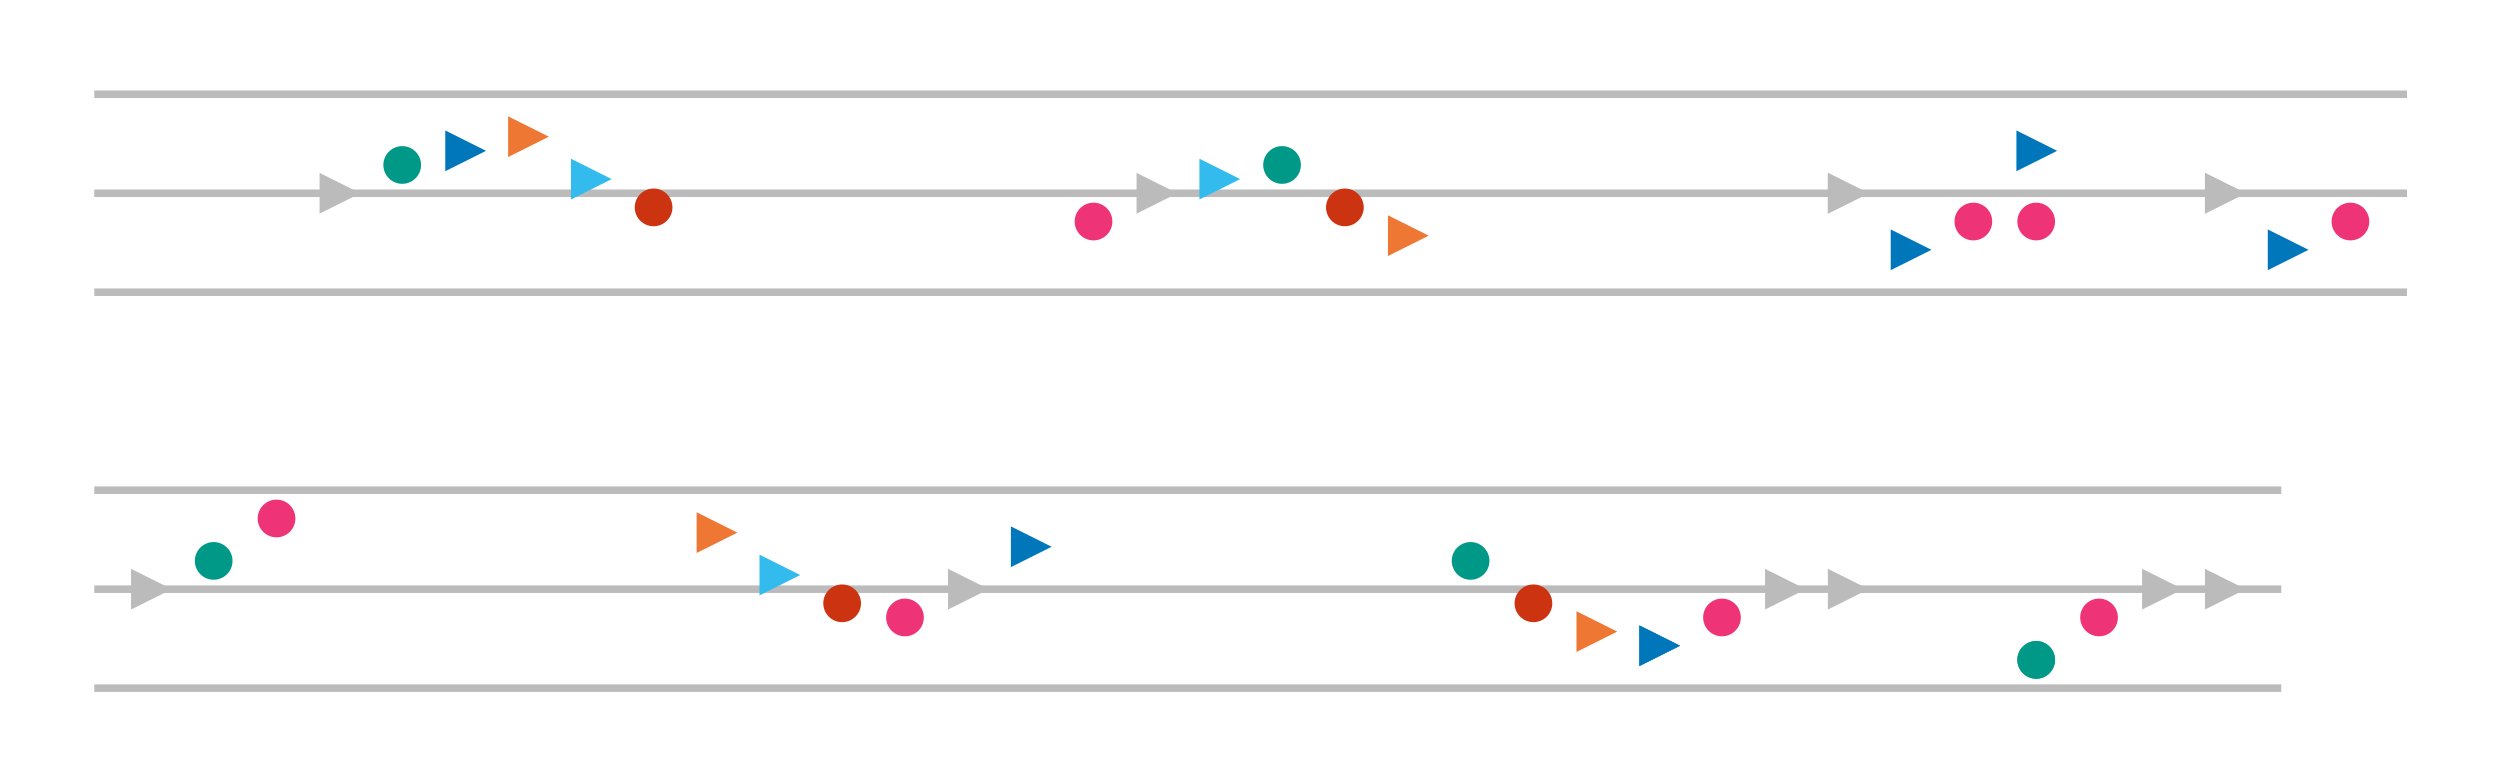
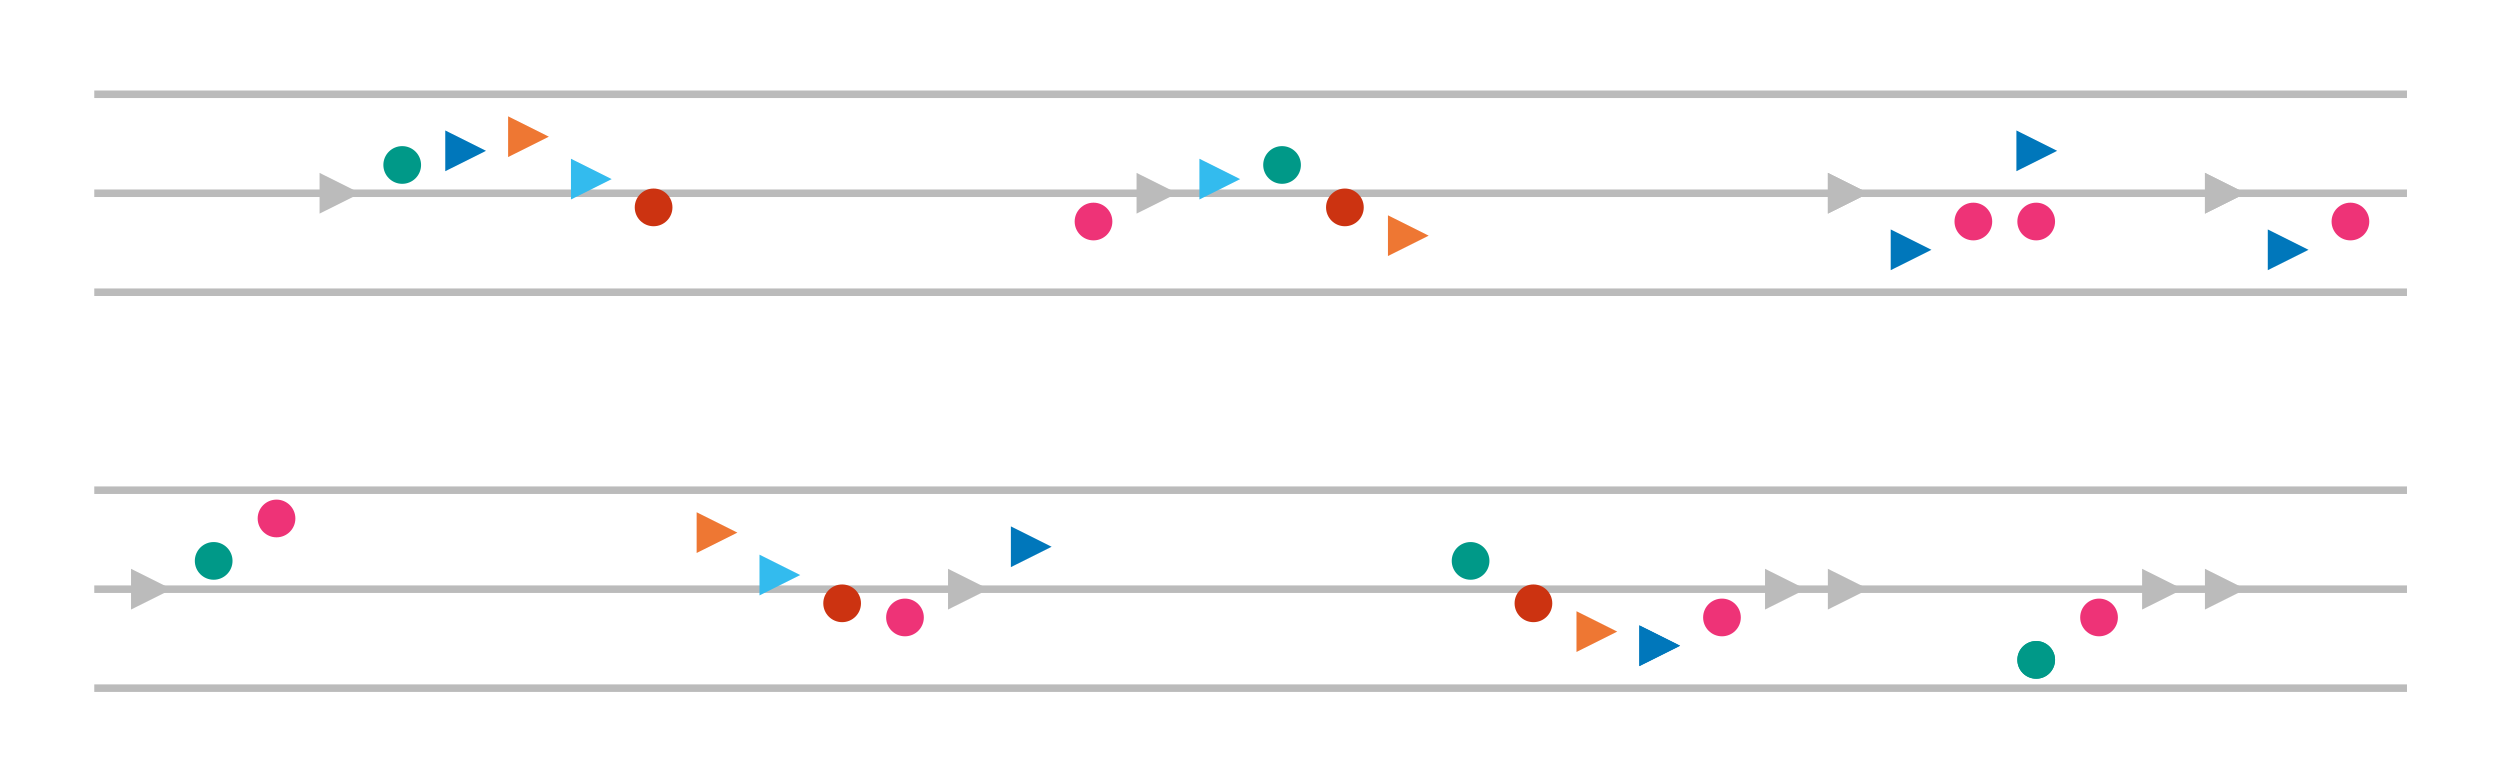
<svg xmlns="http://www.w3.org/2000/svg" baseProfile="full" height="415" version="1.1" width="1326">
  <defs />
  <line stroke="#BBBBBB" stroke-opacity="1.0" stroke-width="4" transform="translate(50,50)" x1="0" x2="1226.667" y1="52.5" y2="52.5" />
  <line stroke="#BBBBBB" stroke-opacity="1.0" stroke-width="4" transform="translate(50,50)" x1="0" x2="1226.667" y1="0.0" y2="0.0" />
  <line stroke="#BBBBBB" stroke-opacity="1.0" stroke-width="4" transform="translate(50,50)" x1="0" x2="1226.667" y1="105.0" y2="105.0" />
  <polygon fill="#BBBBBB" points="120.0,42.5 120.0,62.5 140.0,52.5" stroke="#BBBBBB" transform="translate(50,50)" />
  <circle cx="163.333" cy="37.5" fill="#009988" r="10" transform="translate(50,50)" />
  <polygon fill="#0077BB" points="186.667,20.0 186.667,40.0 206.667,30.0" stroke="#0077BB" transform="translate(50,50)" />
  <polygon fill="#EE7733" points="220.0,12.5 220.0,32.5 240.0,22.5" stroke="#EE7733" transform="translate(50,50)" />
  <polygon fill="#33BBEE" points="253.333,35.0 253.333,55.0 273.333,45.0" stroke="#33BBEE" transform="translate(50,50)" />
  <circle cx="296.667" cy="60.0" fill="#CC3311" r="10" transform="translate(50,50)" />
  <circle cx="530.0" cy="67.5" fill="#EE3377" r="10" transform="translate(50,50)" />
  <polygon fill="#BBBBBB" points="553.333,42.5 553.333,62.5 573.333,52.5" stroke="#BBBBBB" transform="translate(50,50)" />
  <polygon fill="#33BBEE" points="586.667,35.0 586.667,55.0 606.667,45.0" stroke="#33BBEE" transform="translate(50,50)" />
  <circle cx="630.0" cy="37.5" fill="#009988" r="10" transform="translate(50,50)" />
  <circle cx="663.333" cy="60.0" fill="#CC3311" r="10" transform="translate(50,50)" />
  <polygon fill="#EE7733" points="686.667,65.0 686.667,85.0 706.667,75.0" stroke="#EE7733" transform="translate(50,50)" />
  <polygon fill="#BBBBBB" points="920.0,42.5 920.0,62.5 940.0,52.5" stroke="#BBBBBB" transform="translate(50,50)" />
  <polygon fill="#BBBBBB" points="920.0,42.5 920.0,62.5 940.0,52.5" stroke="#BBBBBB" transform="translate(50,50)" />
  <polygon fill="#0077BB" points="953.333,72.5 953.333,92.5 973.333,82.5" stroke="#0077BB" transform="translate(50,50)" />
  <circle cx="996.667" cy="67.5" fill="#EE3377" r="10" transform="translate(50,50)" />
  <polygon fill="#0077BB" points="1020.0,20.0 1020.0,40.0 1040.0,30.0" stroke="#0077BB" transform="translate(50,50)" />
  <circle cx="1030.0" cy="67.5" fill="#EE3377" r="10" transform="translate(50,50)" />
  <polygon fill="#BBBBBB" points="1120.0,42.5 1120.0,62.5 1140.0,52.5" stroke="#BBBBBB" transform="translate(50,50)" />
  <polygon fill="#BBBBBB" points="1120.0,42.5 1120.0,62.5 1140.0,52.5" stroke="#BBBBBB" transform="translate(50,50)" />
  <polygon fill="#0077BB" points="1153.333,72.5 1153.333,92.5 1173.333,82.5" stroke="#0077BB" transform="translate(50,50)" />
  <circle cx="1196.667" cy="67.5" fill="#EE3377" r="10" transform="translate(50,50)" />
-   <line stroke="#BBBBBB" stroke-opacity="1.0" stroke-width="4" transform="translate(50,50)" x1="0" x2="1160.0" y1="262.5" y2="262.5" />
-   <line stroke="#BBBBBB" stroke-opacity="1.0" stroke-width="4" transform="translate(50,50)" x1="0" x2="1160.0" y1="210.0" y2="210.0" />
-   <line stroke="#BBBBBB" stroke-opacity="1.0" stroke-width="4" transform="translate(50,50)" x1="0" x2="1160.0" y1="315.0" y2="315.0" />
+   <line stroke="#BBBBBB" stroke-opacity="1.0" stroke-width="4" transform="translate(50,50)" x1="0" x2="1226.667" y1="262.5" y2="262.5" />
+   <line stroke="#BBBBBB" stroke-opacity="1.0" stroke-width="4" transform="translate(50,50)" x1="0" x2="1226.667" y1="210.0" y2="210.0" />
+   <line stroke="#BBBBBB" stroke-opacity="1.0" stroke-width="4" transform="translate(50,50)" x1="0" x2="1226.667" y1="315.0" y2="315.0" />
  <polygon fill="#BBBBBB" points="20.0,252.5 20.0,272.5 40.0,262.5" stroke="#BBBBBB" transform="translate(50,50)" />
  <circle cx="63.333" cy="247.5" fill="#009988" r="10" transform="translate(50,50)" />
  <circle cx="96.667" cy="225.0" fill="#EE3377" r="10" transform="translate(50,50)" />
  <polygon fill="#EE7733" points="320.0,222.5 320.0,242.5 340.0,232.5" stroke="#EE7733" transform="translate(50,50)" />
  <polygon fill="#33BBEE" points="353.333,245.0 353.333,265.0 373.333,255.0" stroke="#33BBEE" transform="translate(50,50)" />
  <circle cx="396.667" cy="270.0" fill="#CC3311" r="10" transform="translate(50,50)" />
  <circle cx="430.0" cy="277.5" fill="#EE3377" r="10" transform="translate(50,50)" />
  <polygon fill="#BBBBBB" points="453.333,252.5 453.333,272.5 473.333,262.5" stroke="#BBBBBB" transform="translate(50,50)" />
  <polygon fill="#0077BB" points="486.667,230.0 486.667,250.0 506.667,240.0" stroke="#0077BB" transform="translate(50,50)" />
  <circle cx="730.0" cy="247.5" fill="#009988" r="10" transform="translate(50,50)" />
  <circle cx="763.333" cy="270.0" fill="#CC3311" r="10" transform="translate(50,50)" />
  <polygon fill="#EE7733" points="786.667,275.0 786.667,295.0 806.667,285.0" stroke="#EE7733" transform="translate(50,50)" />
  <polygon fill="#0077BB" points="820.0,282.5 820.0,302.5 840.0,292.5" stroke="#0077BB" transform="translate(50,50)" />
  <polygon fill="#0077BB" points="820.0,282.5 820.0,302.5 840.0,292.5" stroke="#0077BB" transform="translate(50,50)" />
  <circle cx="863.333" cy="277.5" fill="#EE3377" r="10" transform="translate(50,50)" />
  <polygon fill="#BBBBBB" points="886.667,252.5 886.667,272.5 906.667,262.5" stroke="#BBBBBB" transform="translate(50,50)" />
  <polygon fill="#BBBBBB" points="920.0,252.5 920.0,272.5 940.0,262.5" stroke="#BBBBBB" transform="translate(50,50)" />
  <circle cx="1030.0" cy="300.0" fill="#009988" r="10" transform="translate(50,50)" />
  <circle cx="1030.0" cy="300.0" fill="#009988" r="10" transform="translate(50,50)" />
  <circle cx="1063.333" cy="277.5" fill="#EE3377" r="10" transform="translate(50,50)" />
  <polygon fill="#BBBBBB" points="1086.667,252.5 1086.667,272.5 1106.667,262.5" stroke="#BBBBBB" transform="translate(50,50)" />
  <polygon fill="#BBBBBB" points="1120.0,252.5 1120.0,272.5 1140.0,262.5" stroke="#BBBBBB" transform="translate(50,50)" />
</svg>
